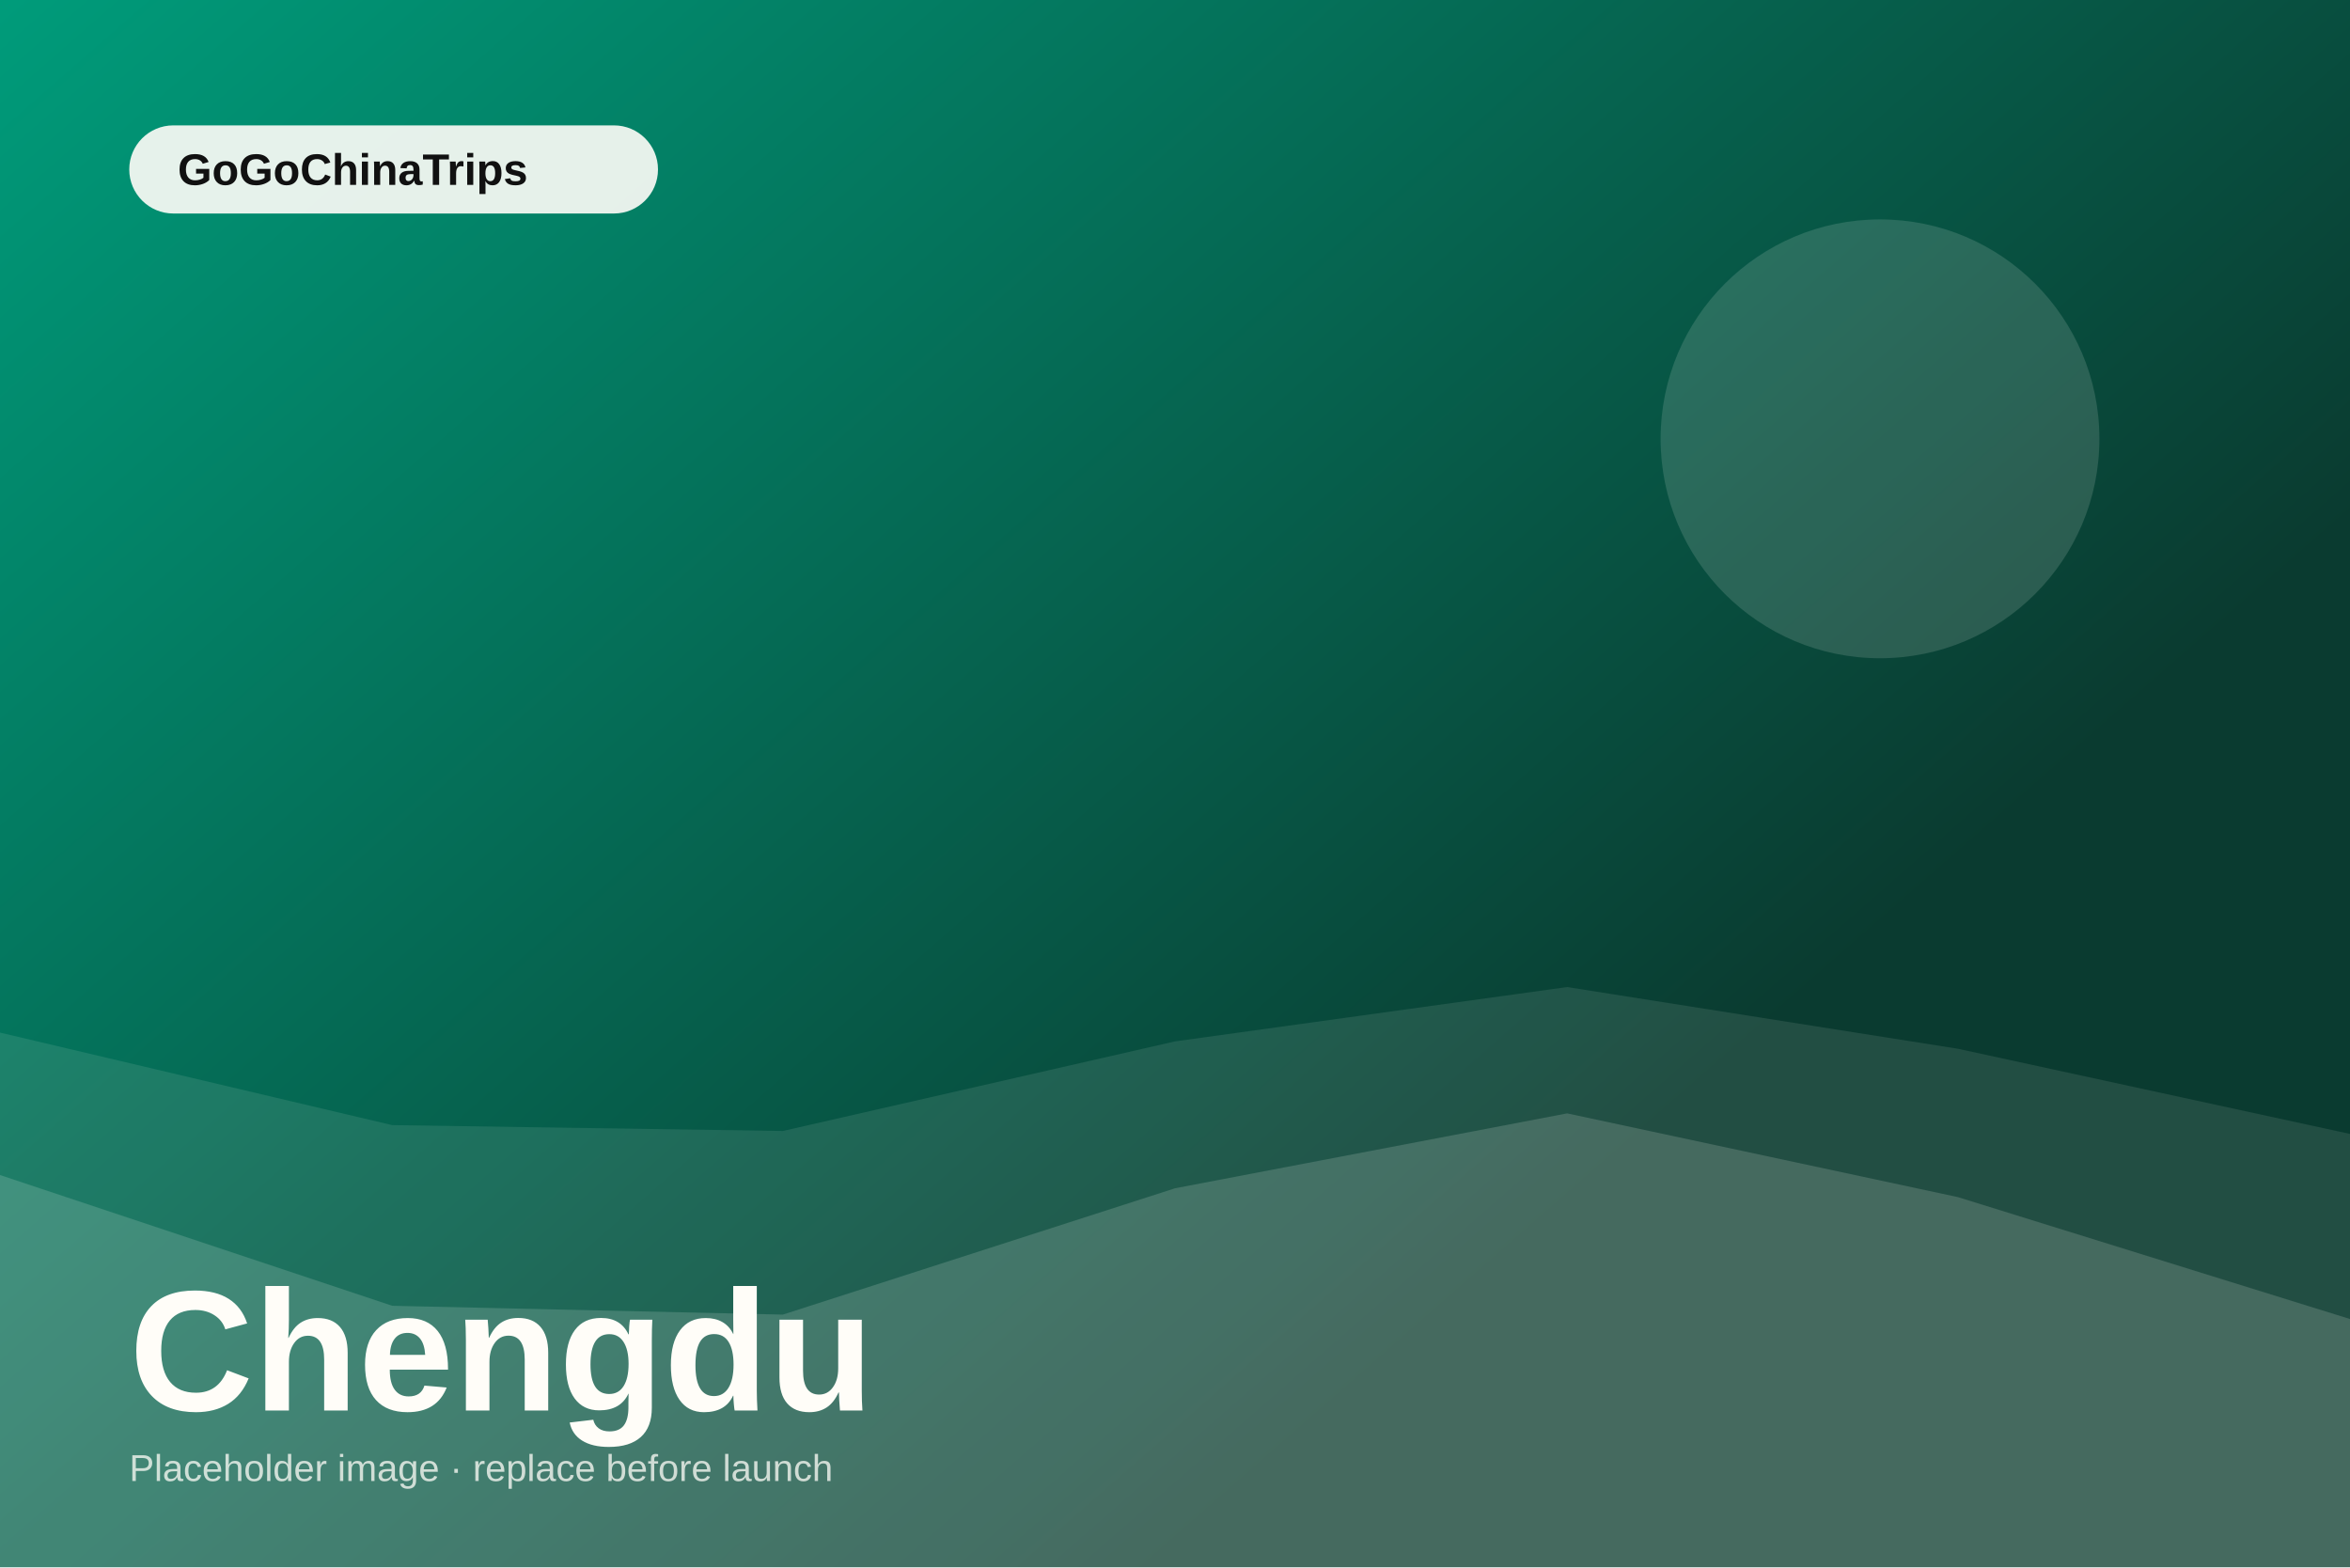
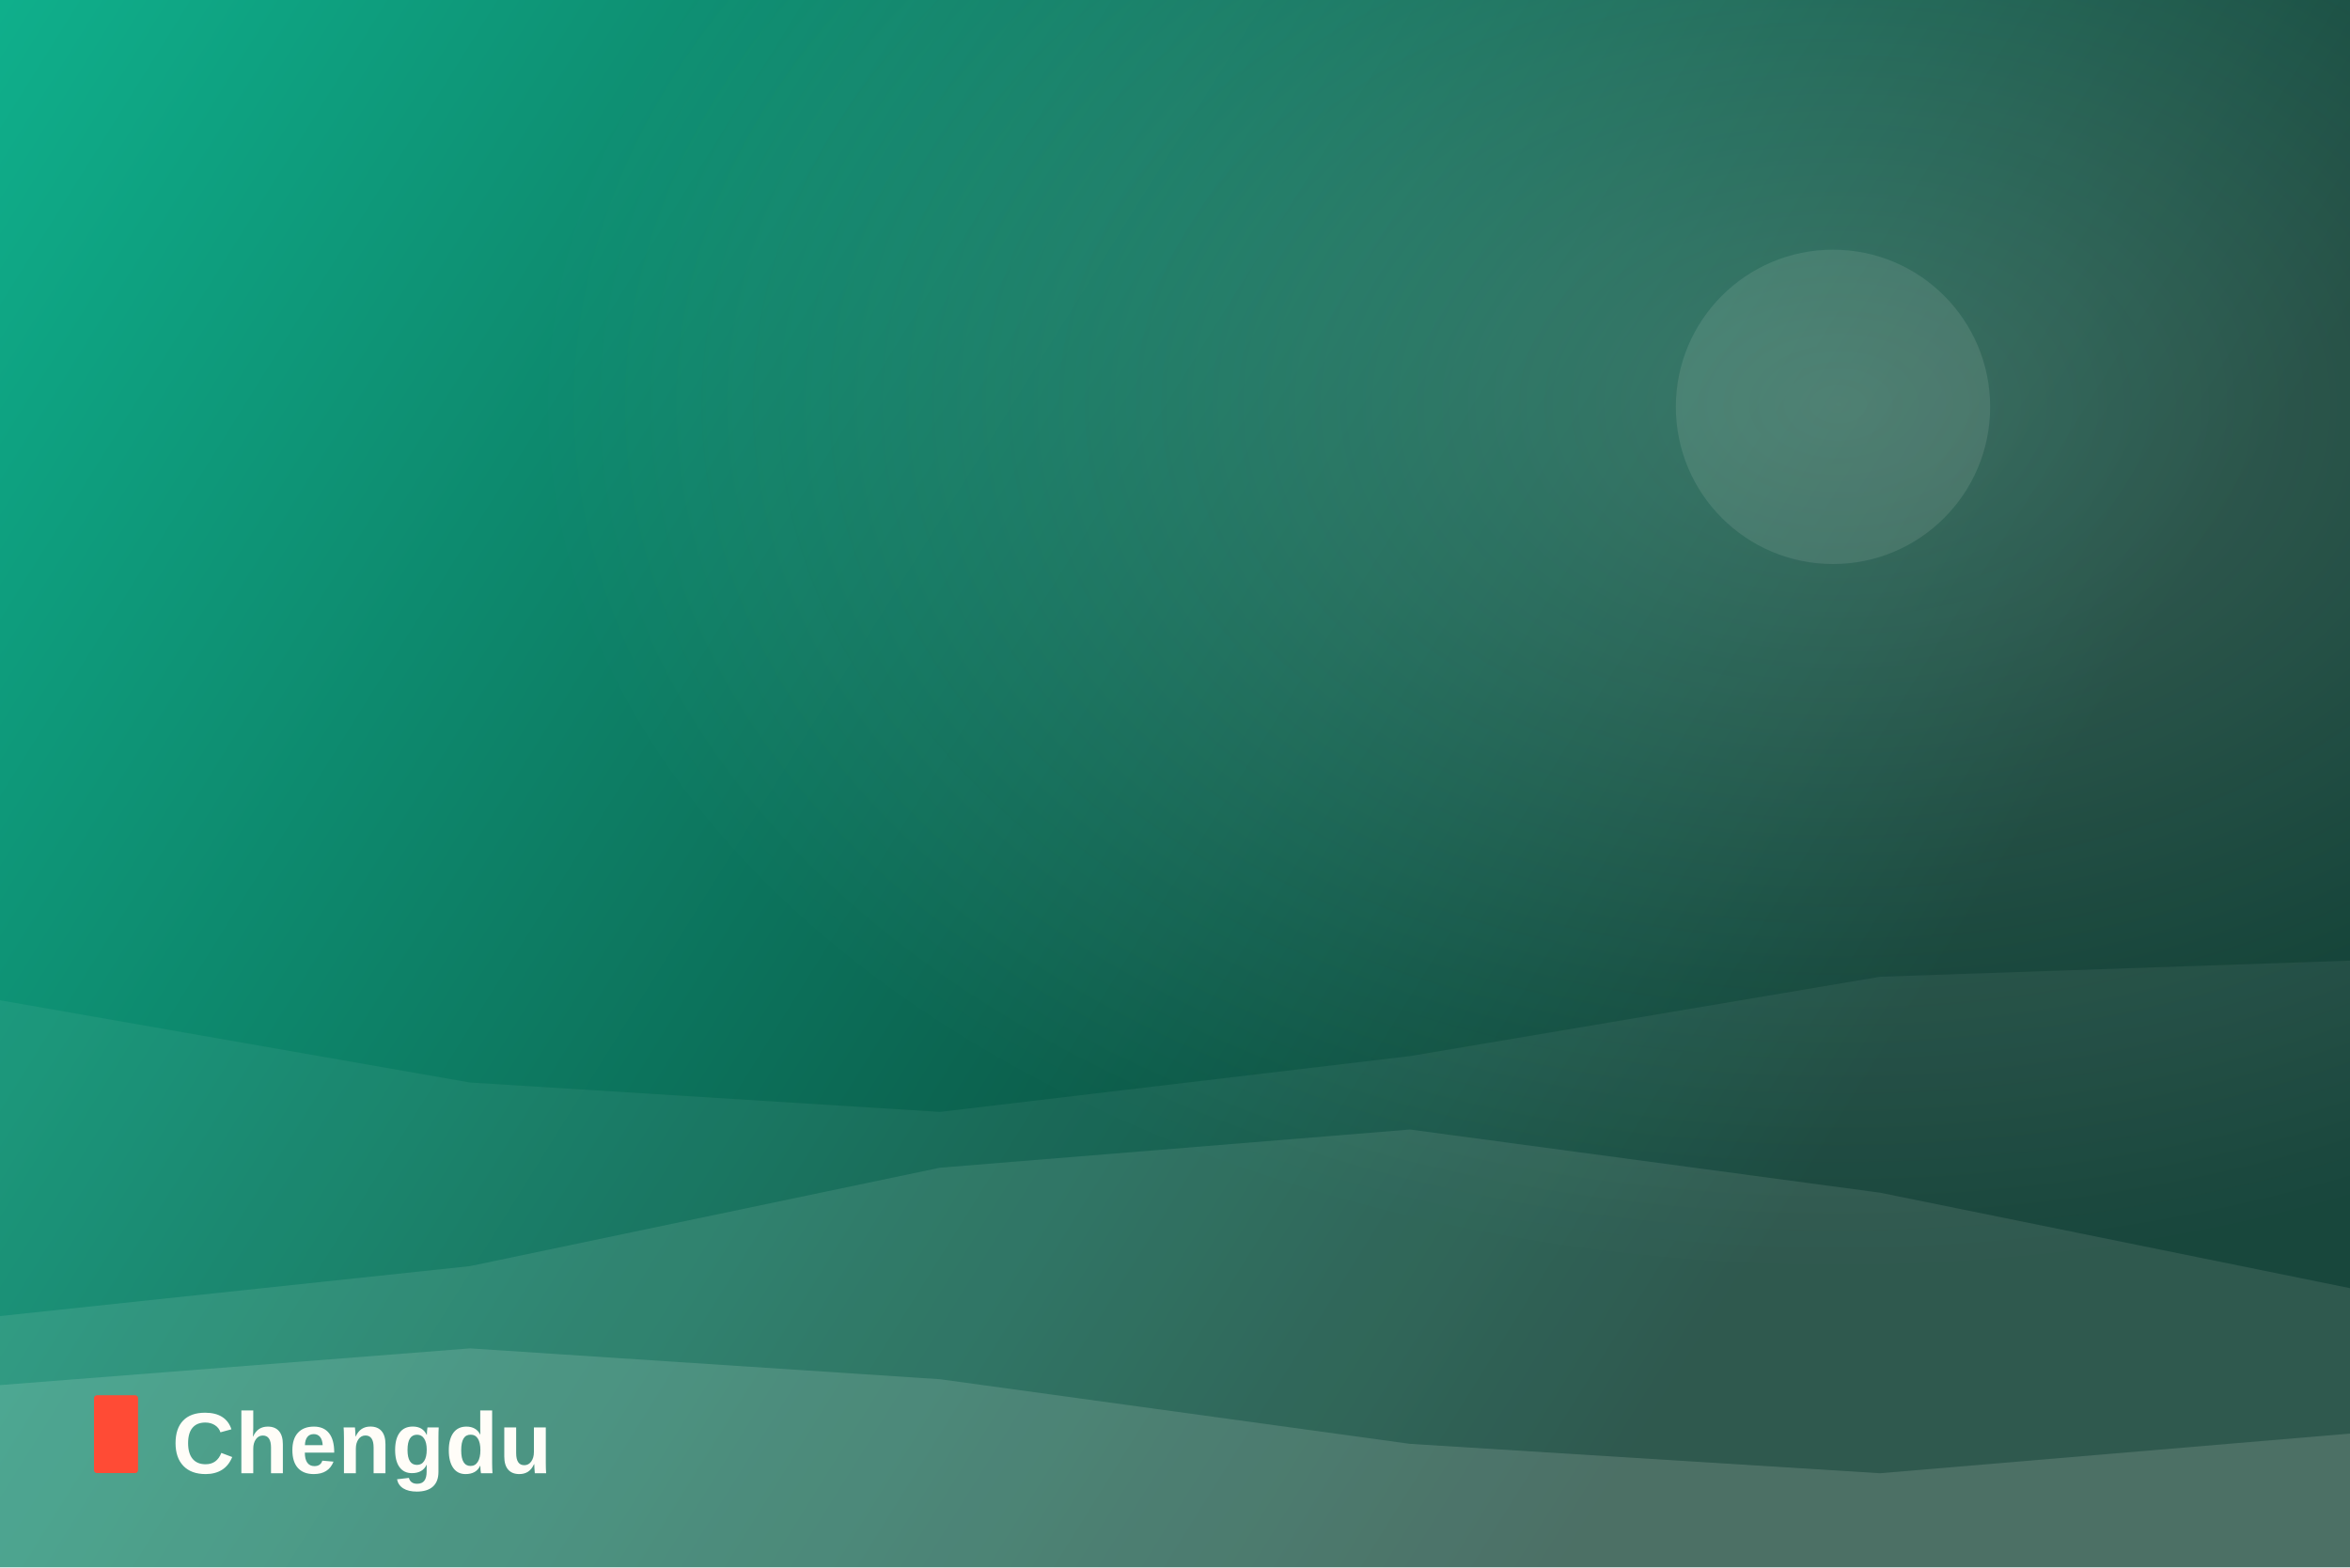
- <svg xmlns="http://www.w3.org/2000/svg" width="1600" height="1067" viewBox="0 0 1600 1067" role="img">
+ <svg xmlns="http://www.w3.org/2000/svg" width="1600" height="1067" viewBox="0 0 1600 1067" role="img" preserveAspectRatio="xMidYMid slice">
  <defs>
-     <linearGradient id="g" gradientTransform="rotate(38)">
-       <stop offset="0" stop-color="#009B7A" />
+     <linearGradient id="g" gradientTransform="rotate(23)">
+       <stop offset="0" stop-color="#0FB08C" />
      <stop offset="1" stop-color="#0A3B30" />
    </linearGradient>
+     <radialGradient id="glow" cx="78%" cy="26%" r="55%">
+       <stop offset="0" stop-color="#FFFDF8" stop-opacity="0.20" />
+       <stop offset="1" stop-color="#FFFDF8" stop-opacity="0" />
+     </radialGradient>
  </defs>
  <rect width="1600" height="1067" fill="url(#g)" />
-   <circle cx="1280" cy="298.76" r="149.38" fill="#FFFDF8" opacity="0.14" />
-   <polygon points="0,1067 0,703 267,766 533,770 800,709 1067,672 1333,714 1600,772 1600,1067" fill="#FFFDF8" opacity="0.1" />
-   <polygon points="0,1067 0,800 267,889 533,895 800,809 1067,758 1333,815 1600,898 1600,1067" fill="#FFFDF8" opacity="0.16" />
-   <rect x="88" y="85.36" width="360" height="60" rx="30" fill="#FFFDF8" opacity="0.9" />
-   <text x="121" y="125.86" font-family="Space Grotesk, Arial, sans-serif" font-size="30" font-weight="700" fill="#111111">GoGoChinaTrips</text>
-   <text x="88" y="960.3" font-family="Space Grotesk, Arial, sans-serif" font-size="117" font-weight="700" fill="#FFFDF8">Chengdu</text>
-   <text x="88" y="1008.3" font-family="Arial, sans-serif" font-size="25.5" fill="#FFFDF8" opacity="0.75">Placeholder image · replace before launch</text>
+   <rect width="1600" height="1067" fill="url(#glow)" />
+   <circle cx="1248" cy="277" r="107" fill="#FFFDF8" opacity="0.10" />
+   <polygon points="0,1067 0,681 320,737 640,757 960,719 1280,665 1600,654 1600,1067" fill="#FFFDF8" opacity="0.06" />
+   <polygon points="0,1067 0,896 320,862 640,795 960,769 1280,812 1600,877 1600,1067" fill="#FFFDF8" opacity="0.1" />
+   <polygon points="0,1067 0,943 320,918 640,939 960,983 1280,1003 1600,976 1600,1067" fill="#FFFDF8" opacity="0.14" />
+   <rect x="64" y="949.9" width="30" height="53" rx="2" fill="#FF4B35" />
+   <text x="117.1" y="1003" font-family="'Space Grotesk', Arial, sans-serif" font-size="59" font-weight="700" fill="#FFFDF8" letter-spacing="0.5">Chengdu</text>
</svg>
